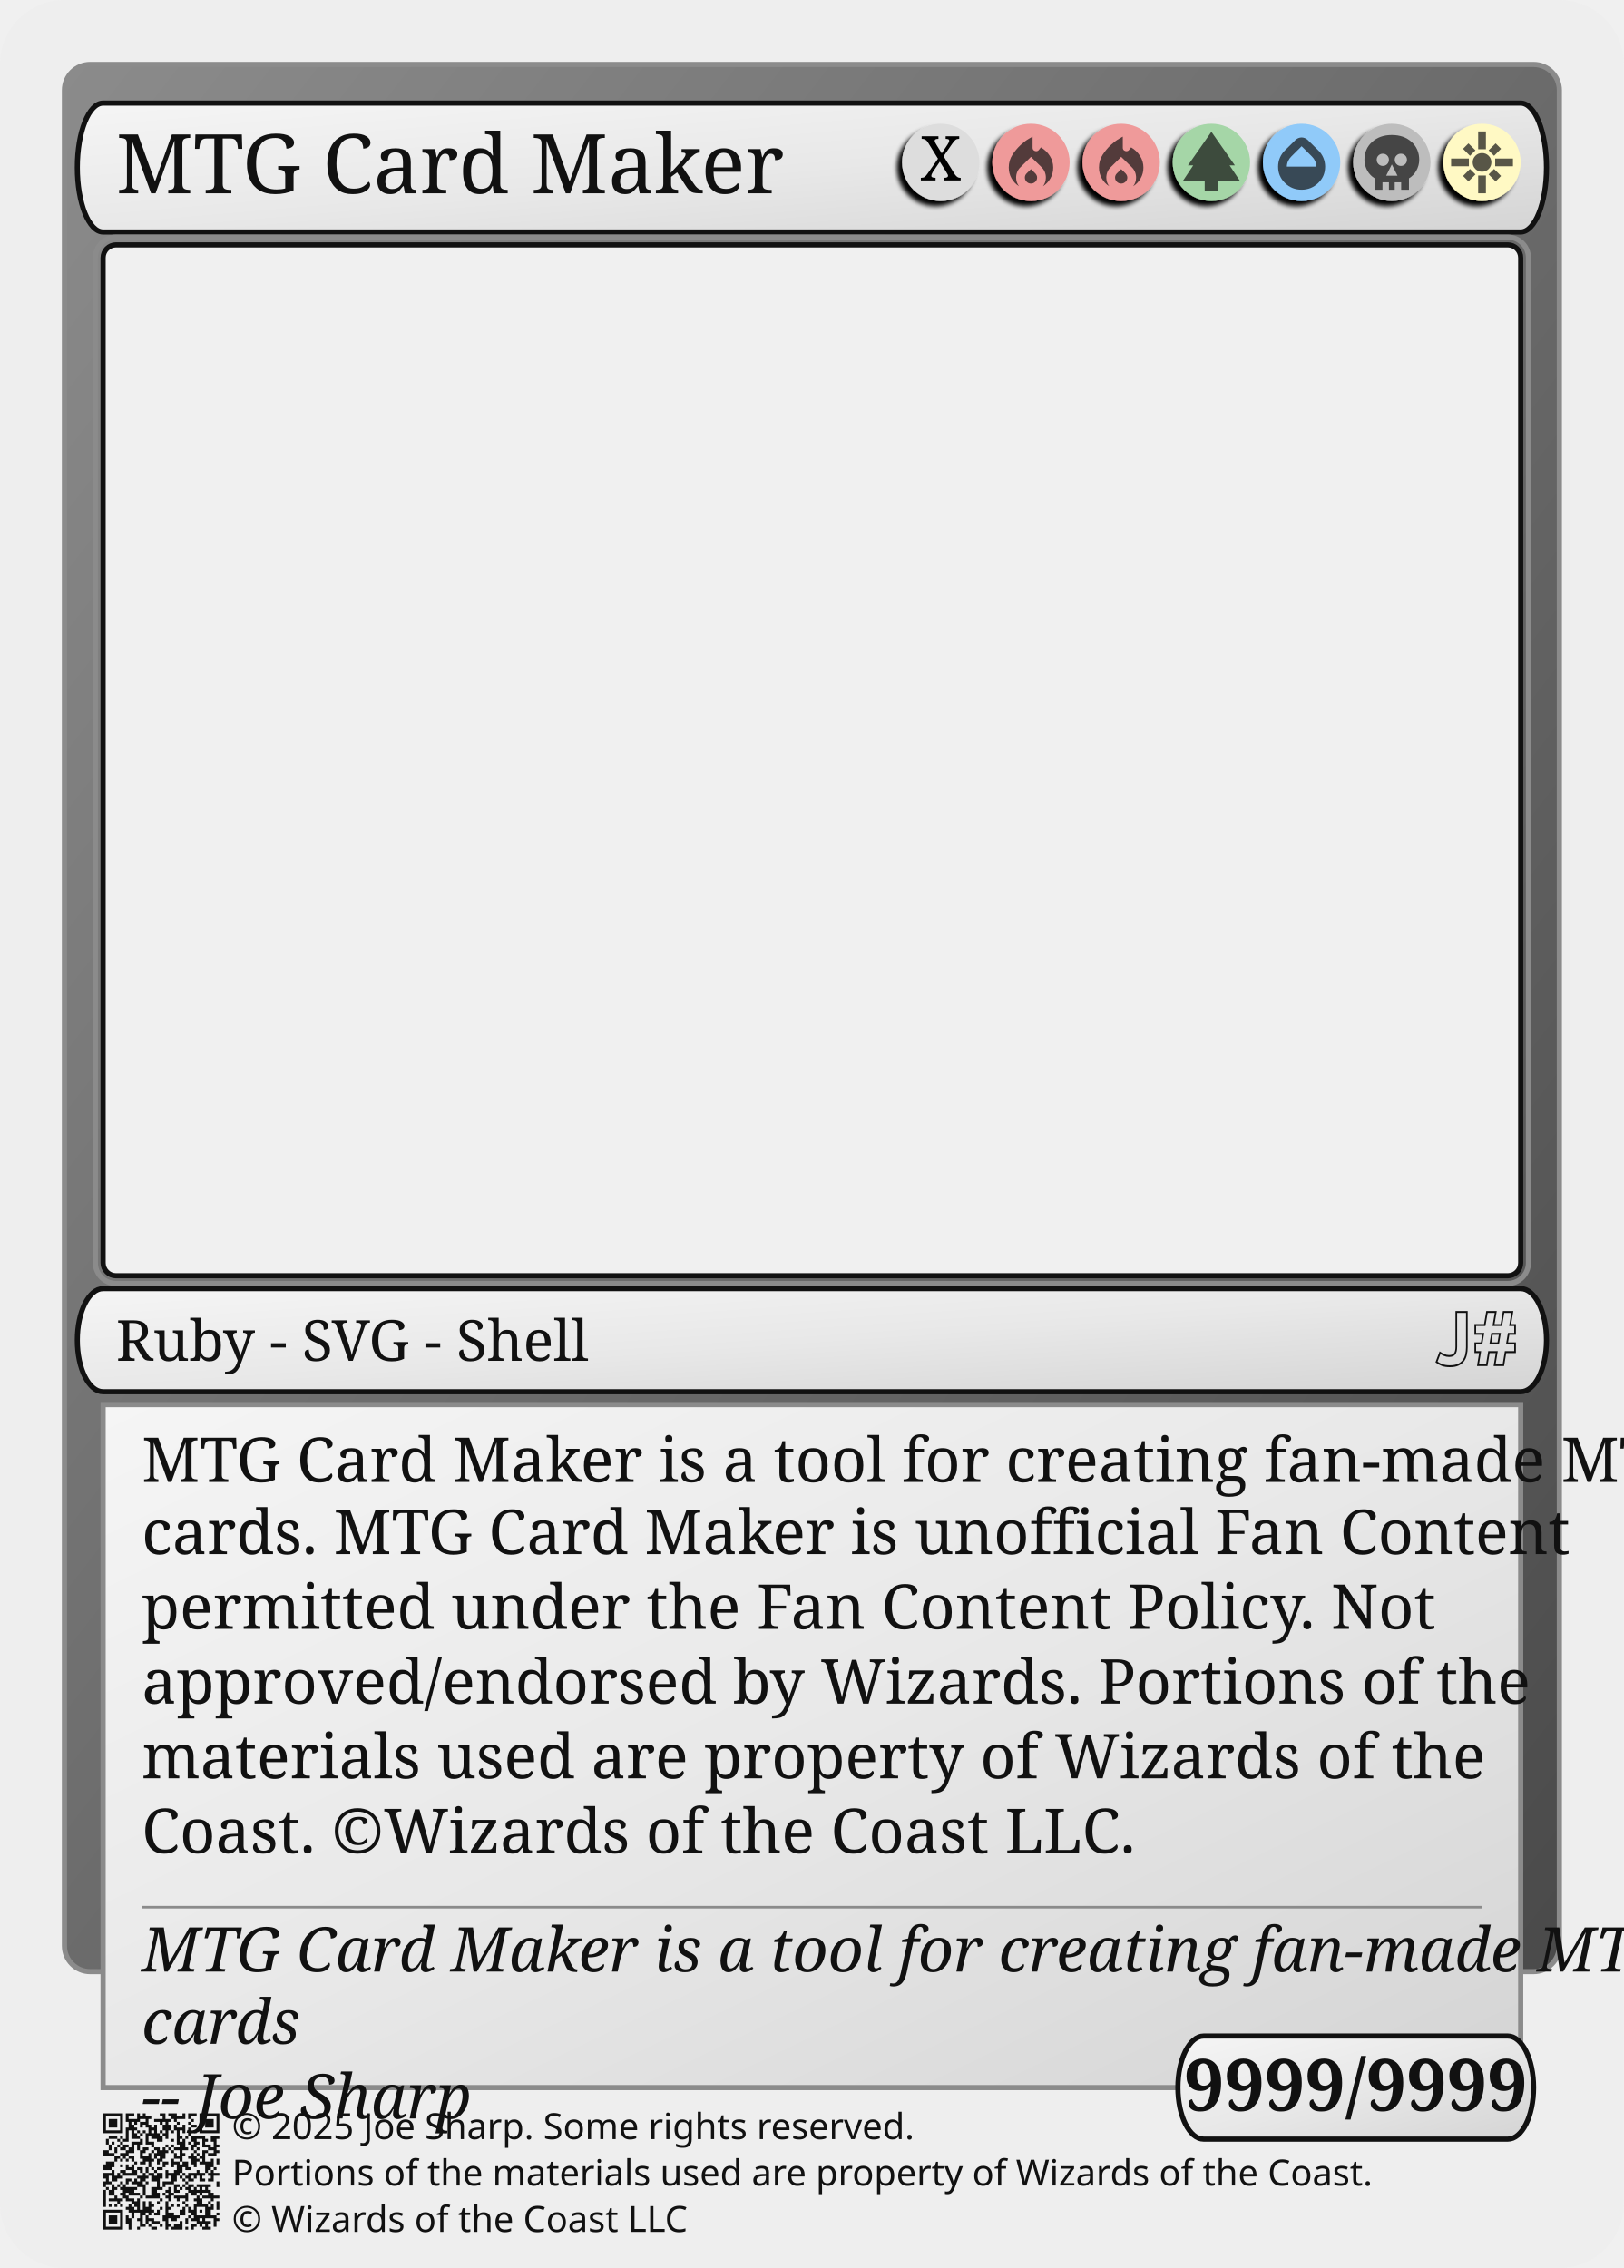
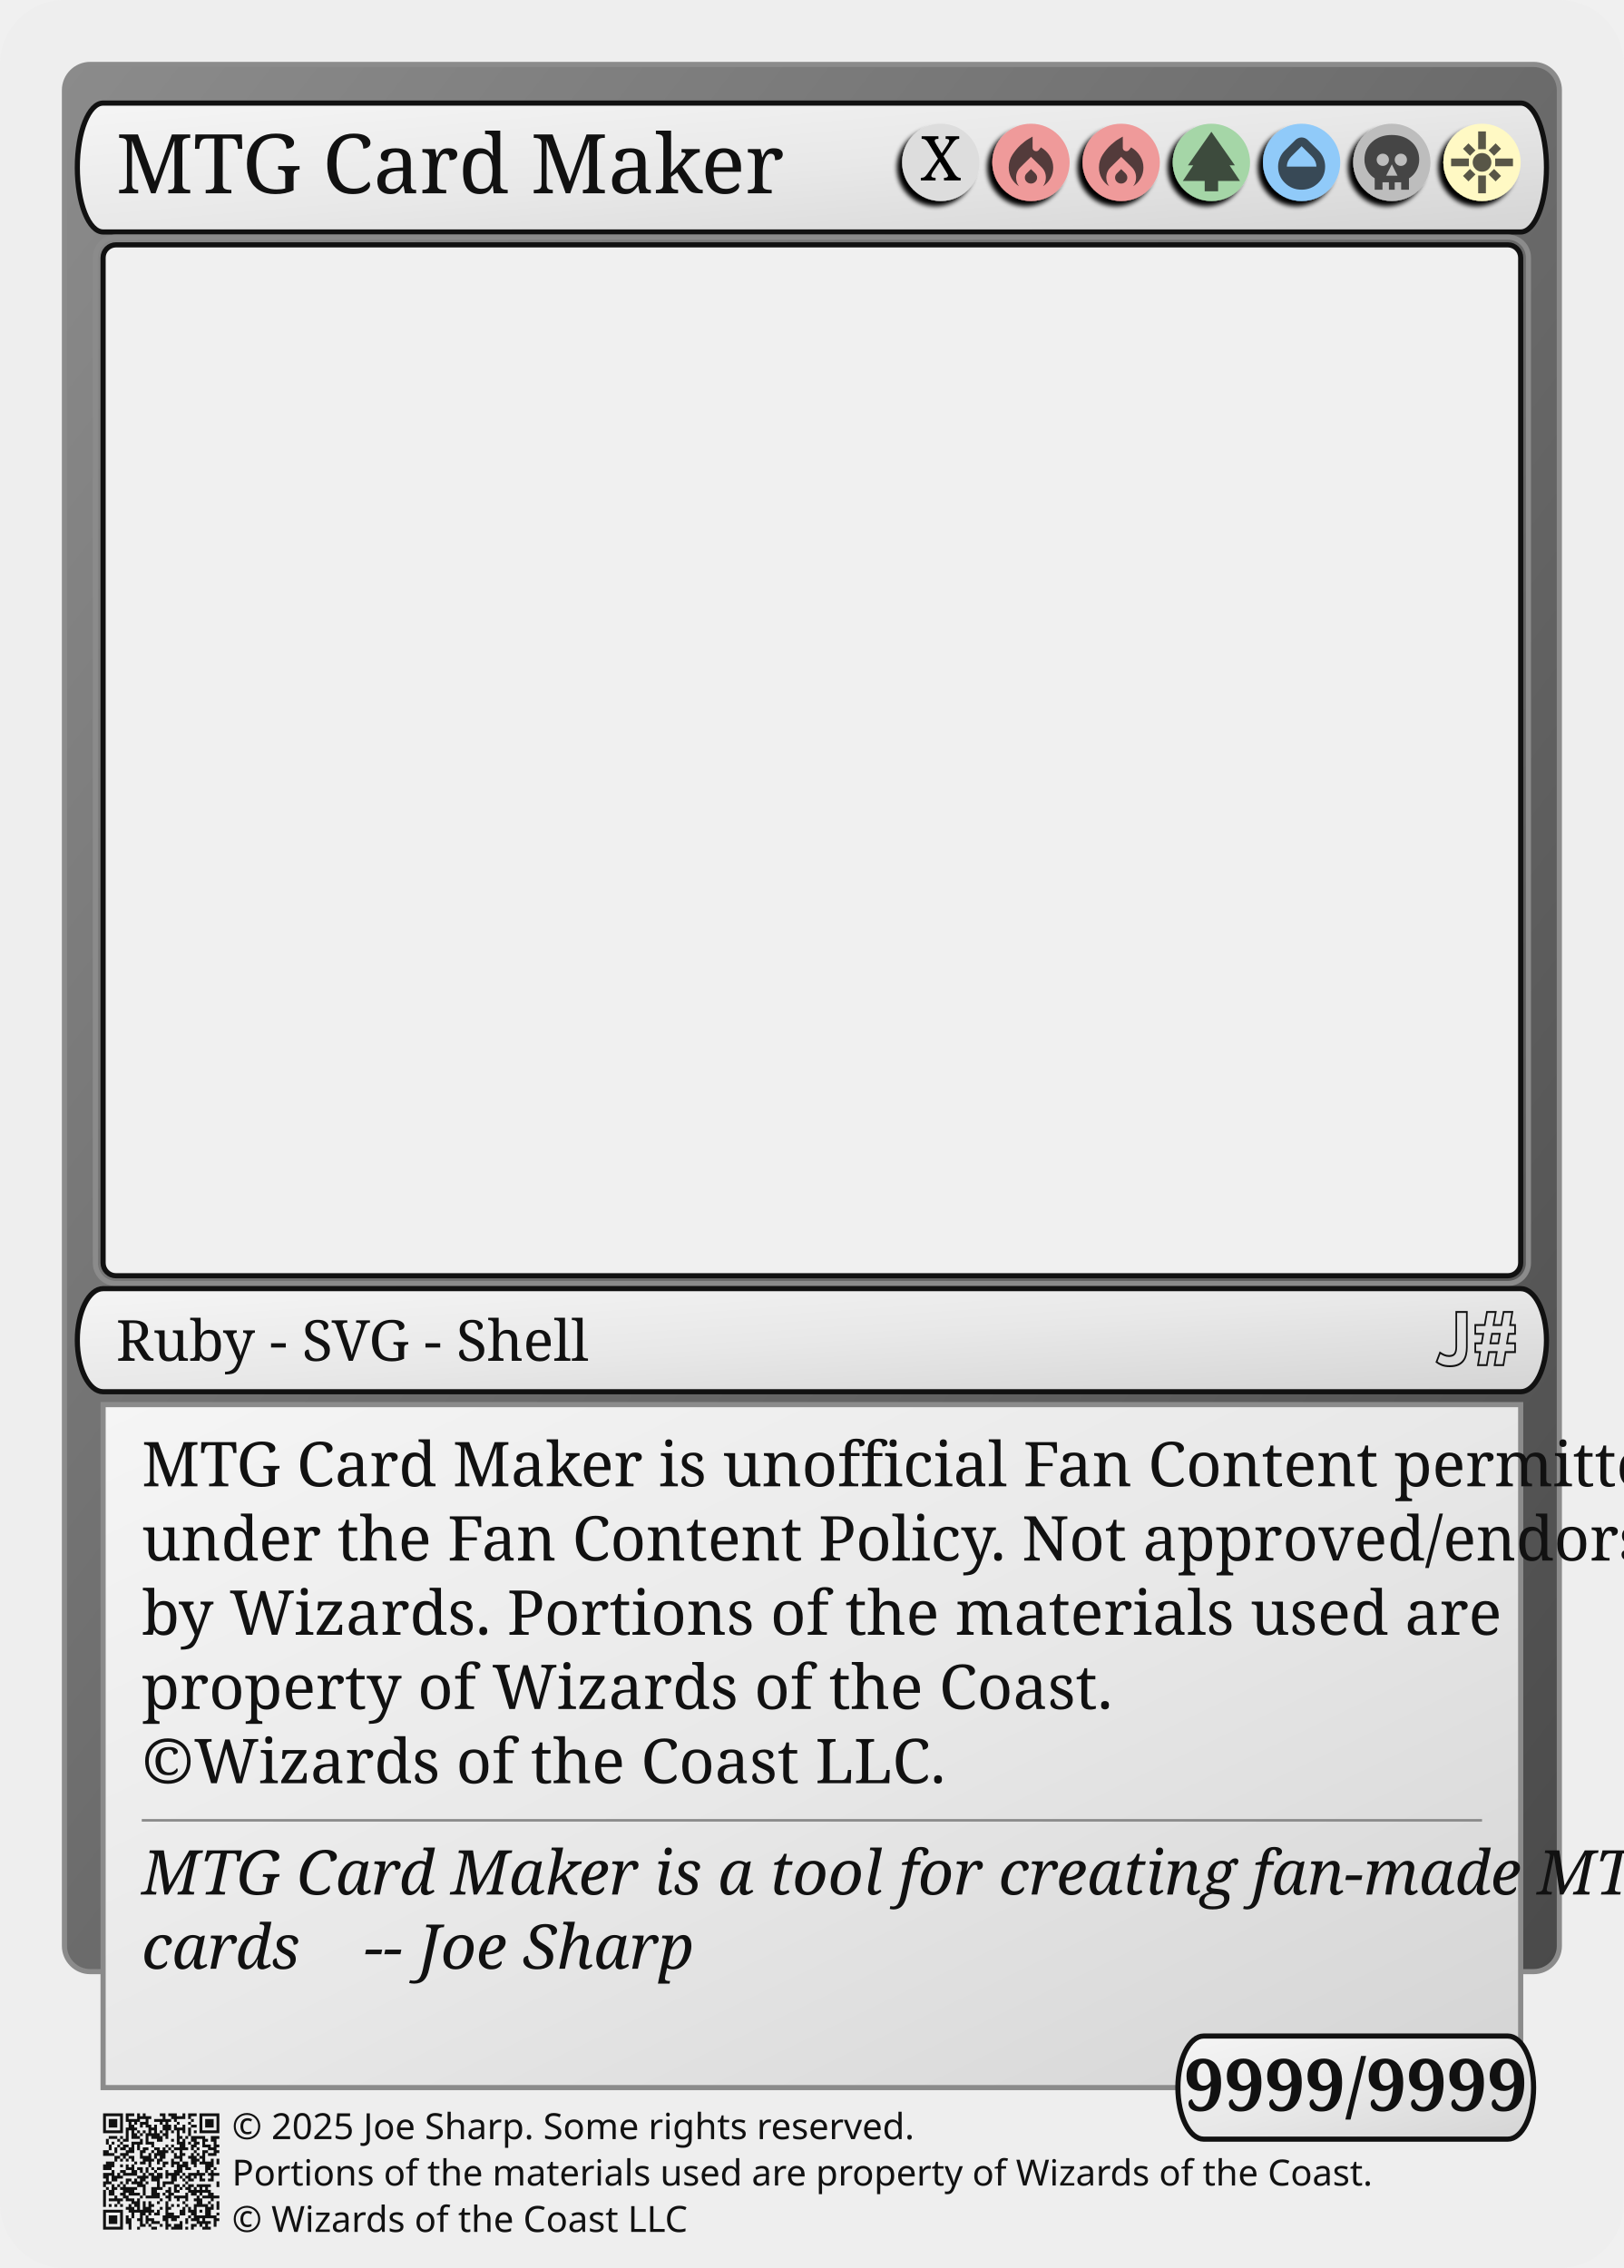
<svg xmlns="http://www.w3.org/2000/svg" width="630" height="880">
  <style>
@font-face {
  font-family: 'Goudy Mediaeval DemiBold';
  src: url('fonts/Goudy Mediaeval DemiBold.ttf') format('truetype');
  font-weight: normal;
  font-style: normal;
}

</style>
  <style>
/* Font Classes */
.card-name {
  font-family: 'Goudy Mediaeval DemiBold', serif;
  font-weight: normal;
  font-style: normal;
}

.card-type {
  font-family: 'Goudy Mediaeval DemiBold', serif;
  font-weight: normal;
  font-style: normal;
}

.card-rules-text {
  font-family: serif;
  font-weight: normal;
  font-style: normal;
}

.card-flavor-text {
  font-family: serif;
  font-weight: normal;
  font-style: italic;
}

.card-power-toughness {
  font-family: serif;
  font-weight: bold;
  font-style: normal;
}

.card-copyright {
  font-family: sans-serif;
  font-weight: normal;
  font-style: normal;
}

.mana-cost-text {
  font-family: serif;
  font-weight: normal;
  font-style: normal;
}

.mana-cost-text-large {
  font-family: serif;
  font-weight: semibold;
  font-style: normal;
}

</style>
  <defs>
    <mask id="artWindowMask">
      <rect x="0" y="0" width="100%" height="100%" fill="#FFF" />
      <rect x="40" y="95" width="550" height="400" fill="#000" rx="5" ry="5" />
    </mask>
  </defs>
  <rect x="0" y="0" width="630" height="880" fill="#EEE" rx="25" ry="25" mask="url(#artWindowMask)" />
  <path fill="#111" transform="translate(40,820) scale(1.1)" d="M0 0h7v7h-7zM8 0h3v1h-2v1h3v-2h1v1h1v-1h1v1h2v1h-1v2h1v1h1v-1h1v3h1v-1h1v-2h-1v-1h-2v-1h3v-1h-1v-1h2v2h2v-1h-1v-1h3v1h2v-1h1v2h-3v1h-1v-1h-1v1h-1v1h1v2h-1v3h-1v-1h-1v-1h-1v1h1v2h-2v-1h-2v-1h-1v2h2v2h-1v-1h-2v-4h-1v-1h1v1h1v-2h-1v-1h-1v1h-1v-2h-1v1h-1v-1h-1v1h1v1h1v1h-1v1h1v-1h1v1h-1v1h1v-1h1v1h-1v1h-3v-3h-1v4h-2v-1h-1v-1h1v1h1v-4h1v-2h-1zM30 0h3v1h-2v1h-1zM34 0h7v7h-7zM1 1v5h5v-5zM35 1v5h5v-5zM2 2h3v3h-3zM13 2v1h2v-1zM31 2h1v1h-1zM36 2h3v3h-3zM21 3v1h1v-1zM26 3h1v1h-1zM30 3h1v1h-1zM25 4h1v1h2v-1h1v3h-1v-1h-1v2h1v1h-1v1h1v-1h1v-1h1v-3h1v-1h2v1h-2v3h-1v1h-1v3h1v1h-2v1h1v1h-1v2h-1v-1h-2v-2h-1v-1h-1v-1h-1v-1h1v1h1v-1h1v1h-1v1h1v-1h2v-1h-1v-5h-1zM17 6v1h1v-1zM21 6v1h1v-1zM24 6h1v1h-1zM32 6h1v1h-1zM2 8h3v1h-3zM31 8h5v1h1v1h-1v1h2v1h1v-2h-1v-2h3v1h-1v2h1v1h-1v1h1v1h-1v1h-3v-1h-1v3h2v-1h1v3h-1v1h-1v1h-1v-3h-2v-1h-1v2h-1v-1h-1v-2h-1v-1h1v-1h1v-1h-1v-2h-1v-1h1zM1 9h1v2h-1zM5 9h1v1h-1zM13 9h1v2h-1v2h-1v-2h-1v3h-2v1h-1v1h-1v-1h-1v-1h2v-1h-2v-1h-1v-1h1v-1h1v1h-1v1h1v-1h2v1h-1v1h1v-1h1v-2h3zM24 9h1v1h-1zM33 9v1h1v1h-1v1h-1v1h1v-1h1v1h-1v1h-1v1h1v-1h1v1h-1v1h1v-1h1v-2h2v-1h-2v-3zM3 10h1v1h-1zM31 10v1h1v-1zM2 11h1v2h-1zM4 12h1v2h-1zM14 12h2v1h-1v1h-1v1h2v-1h1v-1h1v-1h2v1h1v-1h1v1h1v1h-1v2h-1v1h-1v1h-1v-2h-1v-2h-1v2h1v1h-1v2h-1v-2h-1v1h-2v-1h1v-1h-1v-3h1zM0 13h2v1h2v1h-4zM18 13v1h1v-1zM25 13v1h1v1h1v-2zM37 13v1h2v-1zM4 15h2v1h-1v1h-1zM9 15h2v2h-1v-1h-1zM19 15v1h1v-1zM6 16h1v1h-1zM8 16h1v1h-1zM24 16h1v1h2v1h1v-1h2v2h1v1h-2v-1h-1v2h-1v1h-1v2h-1v1h-3v1h-1v-2h3v-2h-1v1h-1v-3h1v1h2v-1h1v-2h-1v1h-1zM34 16v1h1v-1zM40 16h1v2h-1zM1 17h3v2h-1v1h-3v-2h1zM11 17h1v1h-1zM21 17h2v1h-1v1h-1zM6 18h1v1h-1zM8 18h1v1h1v-1h1v2h1v-1h2v2h-1v-1h-1v2h-5v-1h-1v-1h2zM15 19h1v2h-1zM17 19h1v1h-1zM19 19h2v1h-2zM39 19h1v1h-1zM3 20h1v2h1v-1h1v1h1v1h-2v1h-2v-2h-1v2h1v1h-2v1h-1v-2h1v-1h-1v-2h3zM8 20v1h2v-1zM18 20h1v1h-1zM33 20h1v1h2v1h-1v1h1v1h-2v-2h-1v1h-1v-1h-1v1h1v1h-2v-1h-1v-1h-1v-1h1v1h1v-1h3zM38 20h1v1h2v1h-2v2h-2v-1h1v-1h-1v-1h1zM14 21h1v1h1v-1h2v1h1v-1h2v2h-1v3h1v1h-2v1h1v2h-5v-1h-1v-3h-2v-1h-2v-1h-1v1h-1v-2h2v1h1v-1h1v-1h2zM16 22v1h-1v1h-1v1h1v-1h1v1h-1v4h2v-3h2v-2h-2v-2zM27 22h1v1h-1zM12 23v1h1v-1zM28 23h1v1h-1zM6 24h1v1h-1zM29 24h1v1h-1zM40 24h1v2h-1zM3 25h1v1h1v-1h1v1h-1v1h-1v2h-2v-2h-1v-1h1v1h1zM7 25h1v1h4v1h-1v1h2v1h-4v-1h-1v1h1v1h2v1h1v-1h1v-1h1v1h-1v4h1v-3h1v2h1v-2h1v1h1v1h-1v1h1v1h-1v1h-1v-1h-1v1h-1v3h1v-3h1v1h2v1h2v1h-3v-1h-1v1h-1v1h-2v-2h-1v-1h1v-2h-2v2h-1v-2h-1v-1h-1v-1h1v-1h1v-1h-2v-1h-1v-1h-1v-1h1v-1h-1v-1h1zM25 25h2v1h-1v1h1v-1h1v-1h1v1h-1v1h-1v1h-2zM30 25h2v1h-1v1h1v-1h1v-1h5v1h-1v1h1v1h1v1h2v1h-2v1h-1v-1h-3v-1h-1v-1h-1v1h-2v-1h-1v-1h-1v-1h1zM23 26h1v2h1v1h-1v2h-1v-1h-1v-1h-1v-1h1v-1h1zM33 26v1h1v-1zM35 26v1h1v-1zM0 27h1v6h-1zM22 28v1h1v-1zM29 28h1v3h-1v-1h-2v1h-1v-1h-1v-1h4zM35 28v1h2v-1zM4 29h1v1h2v1h-1v1h-1v-1h-3v-1h2zM33 29h1v1h1v2h2v-1h1v1h-1v1h1v-1h1v2h-1v2h2v-1h1v1h-1v1h1v1h-1v2h-1v-3h-3v1h2v1h-1v1h1v1h-3v-1h-1v-1h-1v-1h-2v-1h-1v-1h1v-1h-1v-2h-1v-1h-1v-1h1v1h1v1h1v1h1v-2h1v-1h-1v-1h1zM20 30h1v1h-1zM19 31h1v1h-1zM22 31h1v2h1v-1h1v1h-1v1h-1v1h2v1h2v-2h1v-1h1v3h-2v1h-1v1h-2v-1h-1v2h1v1h-1v1h-1v-3h-1v-2h1zM40 31h1v3h-1zM2 32h1v1h-1zM4 32h1v1h-1zM6 32h1v1h-1zM10 32v1h1v-1zM26 32h1v1h-1zM11 33v1h1v-1zM20 33h1v1h-1zM33 33v3h3v-3zM0 34h7v7h-7zM19 34h1v2h-2v-1h1zM34 34h1v1h-1zM1 35v5h5v-5zM2 36h3v3h-3zM8 36h1v1h1v4h-1v-2h-1zM31 36v1h1v-1zM29 37h1v2h-1zM34 37v1h1v-1zM27 38h1v3h-4v-1h1v-1h2zM16 39h1v1h-1zM20 39h1v1h-1zM31 39h2v1h-1v1h-1zM35 39v1h1v-1zM12 40h1v1h-1zM17 40h2v1h-2zM29 40h1v1h-1z" />
  <text x="90" y="830" fill="#111" font-size="14" text-anchor="start" class="card-copyright">
© 2025 Joe Sharp. Some rights reserved.
</text>
  <text x="90" y="848" fill="#111" font-size="14" text-anchor="start" class="card-copyright">
Portions of the materials used are property of Wizards of the Coast.
</text>
  <text x="90" y="866" fill="#111" font-size="14" text-anchor="start" class="card-copyright">
© Wizards of the Coast LLC
</text>
  <defs>
    <linearGradient id="colorless_card_gradient" x1="0%" y1="0%" x2="100%" y2="100%">
      <stop offset="0%" stop-color="#3D3D3D" />
      <stop offset="50%" stop-color="#111" />
      <stop offset="100%" stop-color="#1A1A1A" />
    </linearGradient>
    <linearGradient id="colorless_frame_gradient" x1="0%" y1="0%" x2="100%" y2="100%">
      <stop offset="0%" stop-color="#8B8B8B" />
      <stop offset="50%" stop-color="#6B6B6B" />
      <stop offset="100%" stop-color="#4A4A4A" />
    </linearGradient>
    <linearGradient id="colorless_name_gradient" x1="0%" y1="0%" x2="100%" y2="100%">
      <stop offset="0%" stop-color="#F5F5F5" />
      <stop offset="50%" stop-color="#E8E8E8" />
      <stop offset="100%" stop-color="#D4D4D4" />
    </linearGradient>
    <linearGradient id="colorless_text_box_gradient" x1="0%" y1="0%" x2="100%" y2="100%">
      <stop offset="0%" stop-color="#F5F5F5" />
      <stop offset="50%" stop-color="#E8E8E8" />
      <stop offset="100%" stop-color="#D4D4D4" />
    </linearGradient>
    <linearGradient id="colorless_metallic_highlight_gradient" x1="0%" y1="0%" x2="100%" y2="100%">
      <stop offset="0%" stop-color="#8B8B8B" stop-opacity="0.6" />
      <stop offset="20%" stop-color="#E0E0E0" stop-opacity="0.9" />
      <stop offset="38%" stop-color="#FFFFFF" stop-opacity="1.0" />
      <stop offset="42%" stop-color="#E0E0E0" stop-opacity="0.7" />
      <stop offset="62%" stop-color="#8B8B8B" stop-opacity="0.5" />
      <stop offset="73%" stop-color="#FFFFFF" stop-opacity="0.8" />
      <stop offset="80%" stop-color="#E0E0E0" stop-opacity="0.6" />
      <stop offset="100%" stop-color="#8B8B8B" stop-opacity="0.4" />
    </linearGradient>
    <radialGradient id="colorless_metallic_shadow_gradient" cx="50%" cy="50%" r="70%">
      <stop offset="0%" stop-color="#B0B0B0" stop-opacity="0.3" />
      <stop offset="50%" stop-color="#8B8B8B" stop-opacity="0.5" />
      <stop offset="100%" stop-color="#6B6B6B" stop-opacity="0.7" />
    </radialGradient>
    <pattern id="colorless_metallic_pattern" x="0" y="0" width="20" height="20" patternUnits="userSpaceOnUse">
      <line x1="0" y1="0" x2="20" y2="20" stroke="#F5F5F5" stroke-width="0.5" opacity="0.3" />
      <line x1="20" y1="0" x2="0" y2="20" stroke="#B0B0B0" stroke-width="0.5" opacity="0.2" />
      <circle cx="5" cy="5" r="0.5" fill="#F5F5F5" opacity="0.6" />
      <circle cx="15" cy="15" r="0.5" fill="#F5F5F5" opacity="0.6" />
      <circle cx="10" cy="10" r="0.3" fill="#B0B0B0" opacity="0.4" />
    </pattern>
  </defs>
  <rect x="25" y="25" width="580" height="740" fill="url(#colorless_frame_gradient)" stroke="#8B8B8B" stroke-width="2" rx="10" ry="10" mask="url(#artWindowMask)" />
  <defs>
    <linearGradient id="colorless_card_gradient" x1="0%" y1="0%" x2="100%" y2="100%">
      <stop offset="0%" stop-color="#3D3D3D" />
      <stop offset="50%" stop-color="#111" />
      <stop offset="100%" stop-color="#1A1A1A" />
    </linearGradient>
    <linearGradient id="colorless_frame_gradient" x1="0%" y1="0%" x2="100%" y2="100%">
      <stop offset="0%" stop-color="#8B8B8B" />
      <stop offset="50%" stop-color="#6B6B6B" />
      <stop offset="100%" stop-color="#4A4A4A" />
    </linearGradient>
    <linearGradient id="colorless_name_gradient" x1="0%" y1="0%" x2="100%" y2="100%">
      <stop offset="0%" stop-color="#F5F5F5" />
      <stop offset="50%" stop-color="#E8E8E8" />
      <stop offset="100%" stop-color="#D4D4D4" />
    </linearGradient>
    <linearGradient id="colorless_text_box_gradient" x1="0%" y1="0%" x2="100%" y2="100%">
      <stop offset="0%" stop-color="#F5F5F5" />
      <stop offset="50%" stop-color="#E8E8E8" />
      <stop offset="100%" stop-color="#D4D4D4" />
    </linearGradient>
    <linearGradient id="colorless_metallic_highlight_gradient" x1="0%" y1="0%" x2="100%" y2="100%">
      <stop offset="0%" stop-color="#8B8B8B" stop-opacity="0.6" />
      <stop offset="20%" stop-color="#E0E0E0" stop-opacity="0.9" />
      <stop offset="38%" stop-color="#FFFFFF" stop-opacity="1.0" />
      <stop offset="42%" stop-color="#E0E0E0" stop-opacity="0.7" />
      <stop offset="62%" stop-color="#8B8B8B" stop-opacity="0.5" />
      <stop offset="73%" stop-color="#FFFFFF" stop-opacity="0.8" />
      <stop offset="80%" stop-color="#E0E0E0" stop-opacity="0.6" />
      <stop offset="100%" stop-color="#8B8B8B" stop-opacity="0.4" />
    </linearGradient>
    <radialGradient id="colorless_metallic_shadow_gradient" cx="50%" cy="50%" r="70%">
      <stop offset="0%" stop-color="#B0B0B0" stop-opacity="0.3" />
      <stop offset="50%" stop-color="#8B8B8B" stop-opacity="0.5" />
      <stop offset="100%" stop-color="#6B6B6B" stop-opacity="0.7" />
    </radialGradient>
    <pattern id="colorless_metallic_pattern" x="0" y="0" width="20" height="20" patternUnits="userSpaceOnUse">
      <line x1="0" y1="0" x2="20" y2="20" stroke="#F5F5F5" stroke-width="0.5" opacity="0.3" />
      <line x1="20" y1="0" x2="0" y2="20" stroke="#B0B0B0" stroke-width="0.5" opacity="0.2" />
      <circle cx="5" cy="5" r="0.5" fill="#F5F5F5" opacity="0.6" />
      <circle cx="15" cy="15" r="0.5" fill="#F5F5F5" opacity="0.6" />
      <circle cx="10" cy="10" r="0.3" fill="#B0B0B0" opacity="0.4" />
    </pattern>
  </defs>
  <g>
    <rect x="30" y="40" width="570" height="50" fill="url(#colorless_name_gradient)" stroke="#111" stroke-width="2" rx="10" ry="25" mask="url(#)" />
    <text x="45" y="75" fill="#111" font-size="32" class="card-name">
MTG Card Maker
</text>
    <g transform="translate(365, 63)">
      <defs>
        <filter id="mana-cost-drop-shadow" x="-50%" y="-50%" width="200%" height="200%">
          <feDropShadow dx="-2" dy="2" stdDeviation="1" flood-color="black" flood-opacity="1.0" />
        </filter>
      </defs>
      <g filter="url(#mana-cost-drop-shadow)">
        <circle cx="0" cy="0" r="15" fill="#DDD" />
        <text x="0" y="7" fill="#000" text-anchor="middle" font-weight="normal" font-size="24" font-family="serif">X</text>
        <circle cx="35" cy="0" r="15" fill="#EF9A9A" />
        <g transform="translate(23, -12)" opacity="0.7">
          <svg height="24px" viewBox="0 -960 960 960" width="24px" fill="#111">
            <path d="M135-399.89Q135-511 193-599.5q58-88.5 126.77-151.17 68.78-62.67 127-96L505-880v172q0 25.74 17.25 40.37Q539.49-653 560.78-653q11.22 0 22.23-4.7T603-674l31-39q87 51 139 134t52 178.52q0 92.88-43.5 169.18Q738-155 666-110q22.19-27.84 33.6-61.77Q711-205.71 711-243.5q0-47.5-16.98-88.49-16.99-41-50.56-73.9L480-566 318-406q-34 32-51.5 73.54-17.5 41.54-17.5 88.73 0 37.73 11.4 71.77Q271.81-137.93 294-110q-72-45-115.5-121.45Q135-307.89 135-399.89ZM480-375l67.67 66.42Q561-294 568-277.86q7 16.13 7 33.86 0 38.3-28.44 65.65Q518.11-151 479.76-151q-38.34 0-66.55-27.35Q385-205.7 385-244q0-19 6.93-34.83Q398.86-294.67 412-308l68-67Z" />
          </svg>
        </g>
        <circle cx="70" cy="0" r="15" fill="#EF9A9A" />
        <g transform="translate(58, -12)" opacity="0.7">
          <svg height="24px" viewBox="0 -960 960 960" width="24px" fill="#111">
            <path d="M135-399.89Q135-511 193-599.5q58-88.5 126.77-151.17 68.78-62.67 127-96L505-880v172q0 25.74 17.25 40.37Q539.49-653 560.78-653q11.22 0 22.23-4.7T603-674l31-39q87 51 139 134t52 178.52q0 92.88-43.5 169.18Q738-155 666-110q22.19-27.84 33.6-61.77Q711-205.71 711-243.5q0-47.5-16.98-88.49-16.99-41-50.56-73.9L480-566 318-406q-34 32-51.5 73.54-17.5 41.54-17.5 88.73 0 37.73 11.4 71.77Q271.81-137.93 294-110q-72-45-115.5-121.45Q135-307.89 135-399.89ZM480-375l67.67 66.42Q561-294 568-277.86q7 16.13 7 33.86 0 38.3-28.44 65.65Q518.11-151 479.76-151q-38.34 0-66.55-27.35Q385-205.7 385-244q0-19 6.93-34.83Q398.86-294.67 412-308l68-67Z" />
          </svg>
        </g>
        <circle cx="105" cy="0" r="15" fill="#A5D6A7" />
        <g transform="translate(93, -12)" opacity="0.7">
          <svg height="24px" viewBox="0 -960 960 960" width="24px" fill="#111">
            <path d="M584-31H376v-161H37l161-242h-82l364-521 364 521h-82l161 242H584v161Z" />
          </svg>
        </g>
        <circle cx="140" cy="0" r="15" fill="#90CAF9" />
        <g transform="translate(128, -12)" opacity="0.7">
          <svg height="24px" viewBox="0 -960 960 960" width="24px" fill="#111">
            <path d="M479-56q-150 0-257-104T115-414q0-71.79 28-137.89Q171-618 223-668l162-160q20-19 44.74-29 24.74-10 50.26-10t50.26 10Q555-847 575-828l162 160q52 50 80 116.11 28 66.1 28 137.89 0 150-107.5 254T479-56ZM251-414h458q0-44-18.5-85t-49.67-71.56L480-731 319.17-570.56Q288-540 269.5-498.93 251-457.86 251-414Z" />
          </svg>
        </g>
        <circle cx="175" cy="0" r="15" fill="#BDBDBD" />
        <g transform="translate(163, -12)" opacity="0.7">
          <svg height="24px" viewBox="0 -960 960 960" width="24px" fill="#111">
            <path d="M392-273h176l-88-176-88 176Zm-51.79-152q40.15 0 67.47-27.97T435-520.21q0-40.15-27.53-67.47T340.29-615q-39.65 0-67.47 27.53T245-520.29q0 39.65 27.97 67.47T340.21-425Zm280 0q40.15 0 67.47-27.97T715-520.21q0-40.15-27.53-67.47T620.29-615q-39.65 0-67.47 27.53T525-520.29q0 39.65 27.97 67.47T620.21-425ZM214-55v-178q-33-19-62-48.5t-50.5-67q-21.5-37.5-34-81T55-519.73Q55-690 174.09-797.5 293.19-905 480.33-905q187.15 0 305.91 107.5Q905-690 905-519.73q0 46.73-12.5 90.23-12.5 43.5-34 81t-50.5 67q-29 29.5-62 48.68V-55H625v-116H525v116h-90v-116H335v116H214Z" />
          </svg>
        </g>
        <circle cx="210" cy="0" r="15" fill="#FFF9C4" />
        <g transform="translate(198, -12)" opacity="0.7">
          <svg height="24px" viewBox="0 -960 960 960" width="24px" fill="#111">
            <path d="M-6-420v-120h282v120H-6Zm299-162L185-691l84-84 109 108-85 85Zm127-102v-282h120v282H420Zm247 102-85-85 109-108 84 84-108 109Zm17 162v-120h282v120H684Zm-203.71 85Q420-335 377.5-377.21q-42.5-42.2-42.5-102.5 0-60.29 42.21-102.79 42.2-42.5 102.5-42.5 60.29 0 102.79 42.21 42.5 42.2 42.5 102.5 0 60.29-42.21 102.79-42.2 42.5-102.5 42.5ZM691-185 582-293l85-85 108 109-84 84Zm-422 0-84-84 108-109 85 85-109 108ZM420 6v-282h120V6H420Z" />
          </svg>
        </g>
      </g>
    </g>
  </g>
  <g>
    <rect x="37" y="92" width="556" height="406" fill="none" stroke="#8B8B8B" stroke-width="2" rx="8" ry="8" />
    <rect x="40" y="95" width="550" height="400" fill="none" stroke="#111" stroke-width="2" rx="5" ry="5" />
  </g>
  <defs>
    <linearGradient id="colorless_card_gradient" x1="0%" y1="0%" x2="100%" y2="100%">
      <stop offset="0%" stop-color="#3D3D3D" />
      <stop offset="50%" stop-color="#111" />
      <stop offset="100%" stop-color="#1A1A1A" />
    </linearGradient>
    <linearGradient id="colorless_frame_gradient" x1="0%" y1="0%" x2="100%" y2="100%">
      <stop offset="0%" stop-color="#8B8B8B" />
      <stop offset="50%" stop-color="#6B6B6B" />
      <stop offset="100%" stop-color="#4A4A4A" />
    </linearGradient>
    <linearGradient id="colorless_name_gradient" x1="0%" y1="0%" x2="100%" y2="100%">
      <stop offset="0%" stop-color="#F5F5F5" />
      <stop offset="50%" stop-color="#E8E8E8" />
      <stop offset="100%" stop-color="#D4D4D4" />
    </linearGradient>
    <linearGradient id="colorless_text_box_gradient" x1="0%" y1="0%" x2="100%" y2="100%">
      <stop offset="0%" stop-color="#F5F5F5" />
      <stop offset="50%" stop-color="#E8E8E8" />
      <stop offset="100%" stop-color="#D4D4D4" />
    </linearGradient>
    <linearGradient id="colorless_metallic_highlight_gradient" x1="0%" y1="0%" x2="100%" y2="100%">
      <stop offset="0%" stop-color="#8B8B8B" stop-opacity="0.6" />
      <stop offset="20%" stop-color="#E0E0E0" stop-opacity="0.9" />
      <stop offset="38%" stop-color="#FFFFFF" stop-opacity="1.0" />
      <stop offset="42%" stop-color="#E0E0E0" stop-opacity="0.7" />
      <stop offset="62%" stop-color="#8B8B8B" stop-opacity="0.5" />
      <stop offset="73%" stop-color="#FFFFFF" stop-opacity="0.8" />
      <stop offset="80%" stop-color="#E0E0E0" stop-opacity="0.6" />
      <stop offset="100%" stop-color="#8B8B8B" stop-opacity="0.4" />
    </linearGradient>
    <radialGradient id="colorless_metallic_shadow_gradient" cx="50%" cy="50%" r="70%">
      <stop offset="0%" stop-color="#B0B0B0" stop-opacity="0.3" />
      <stop offset="50%" stop-color="#8B8B8B" stop-opacity="0.5" />
      <stop offset="100%" stop-color="#6B6B6B" stop-opacity="0.7" />
    </radialGradient>
    <pattern id="colorless_metallic_pattern" x="0" y="0" width="20" height="20" patternUnits="userSpaceOnUse">
      <line x1="0" y1="0" x2="20" y2="20" stroke="#F5F5F5" stroke-width="0.5" opacity="0.3" />
      <line x1="20" y1="0" x2="0" y2="20" stroke="#B0B0B0" stroke-width="0.5" opacity="0.2" />
      <circle cx="5" cy="5" r="0.5" fill="#F5F5F5" opacity="0.6" />
      <circle cx="15" cy="15" r="0.5" fill="#F5F5F5" opacity="0.6" />
      <circle cx="10" cy="10" r="0.3" fill="#B0B0B0" opacity="0.4" />
    </pattern>
  </defs>
  <g>
    <rect x="30" y="500" width="570" height="40" fill="url(#colorless_name_gradient)" stroke="#111" stroke-width="2" rx="10" ry="25" />
    <text x="45" y="528" fill="#111" font-size="22" class="card-type">
Ruby - SVG - Shell
</text>
    <path stroke-width="3" d="m 56.073,76.492 q 0,6.193 -1.457,11.657 -1.336,5.464 -4.857,9.593 -3.4,4.007 -9.35,6.436 -5.828,2.307 -14.814,2.307 -8.257,0 -14.207,-1.943 -5.95,-2.064 -9.836,-4.736 L 7.867,85.114 q 3.521,2.064 7.528,3.643 4.007,1.579 8.743,1.579 6.921,0 9.957,-3.4 Q 37.131,83.535 37.131,75.521 V 20.636 H 56.073 Z M 104.037,41.278 h 14.086 l 4.007,-20.643 h 15.786 l -4.007,20.643 h 8.864 v 13.964 h -11.536 l -2.914,14.936 h 14.45 V 84.142 H 125.651 l -3.886,20.643 H 105.98 L 109.865,84.142 H 95.78 l -3.886,20.643 H 76.109 L 79.994,84.142 H 71.252 V 70.178 H 82.666 L 85.58,55.243 H 71.252 V 41.278 h 17 l 4.007,-20.643 h 15.786 z m -5.586,28.9 h 14.086 l 2.914,-14.936 H 101.365 Z" fill="none" stroke="#111" transform="translate(557,504) scale(0.23) scale(0.9383906,1.065654)" aria-label="J#" />
  </g>
  <defs>
    <linearGradient id="colorless_card_gradient" x1="0%" y1="0%" x2="100%" y2="100%">
      <stop offset="0%" stop-color="#3D3D3D" />
      <stop offset="50%" stop-color="#111" />
      <stop offset="100%" stop-color="#1A1A1A" />
    </linearGradient>
    <linearGradient id="colorless_frame_gradient" x1="0%" y1="0%" x2="100%" y2="100%">
      <stop offset="0%" stop-color="#8B8B8B" />
      <stop offset="50%" stop-color="#6B6B6B" />
      <stop offset="100%" stop-color="#4A4A4A" />
    </linearGradient>
    <linearGradient id="colorless_name_gradient" x1="0%" y1="0%" x2="100%" y2="100%">
      <stop offset="0%" stop-color="#F5F5F5" />
      <stop offset="50%" stop-color="#E8E8E8" />
      <stop offset="100%" stop-color="#D4D4D4" />
    </linearGradient>
    <linearGradient id="colorless_text_box_gradient" x1="0%" y1="0%" x2="100%" y2="100%">
      <stop offset="0%" stop-color="#F5F5F5" />
      <stop offset="50%" stop-color="#E8E8E8" />
      <stop offset="100%" stop-color="#D4D4D4" />
    </linearGradient>
    <linearGradient id="colorless_metallic_highlight_gradient" x1="0%" y1="0%" x2="100%" y2="100%">
      <stop offset="0%" stop-color="#8B8B8B" stop-opacity="0.6" />
      <stop offset="20%" stop-color="#E0E0E0" stop-opacity="0.9" />
      <stop offset="38%" stop-color="#FFFFFF" stop-opacity="1.0" />
      <stop offset="42%" stop-color="#E0E0E0" stop-opacity="0.7" />
      <stop offset="62%" stop-color="#8B8B8B" stop-opacity="0.5" />
      <stop offset="73%" stop-color="#FFFFFF" stop-opacity="0.8" />
      <stop offset="80%" stop-color="#E0E0E0" stop-opacity="0.6" />
      <stop offset="100%" stop-color="#8B8B8B" stop-opacity="0.4" />
    </linearGradient>
    <radialGradient id="colorless_metallic_shadow_gradient" cx="50%" cy="50%" r="70%">
      <stop offset="0%" stop-color="#B0B0B0" stop-opacity="0.3" />
      <stop offset="50%" stop-color="#8B8B8B" stop-opacity="0.5" />
      <stop offset="100%" stop-color="#6B6B6B" stop-opacity="0.7" />
    </radialGradient>
    <pattern id="colorless_metallic_pattern" x="0" y="0" width="20" height="20" patternUnits="userSpaceOnUse">
      <line x1="0" y1="0" x2="20" y2="20" stroke="#F5F5F5" stroke-width="0.5" opacity="0.3" />
      <line x1="20" y1="0" x2="0" y2="20" stroke="#B0B0B0" stroke-width="0.5" opacity="0.2" />
      <circle cx="5" cy="5" r="0.5" fill="#F5F5F5" opacity="0.6" />
      <circle cx="15" cy="15" r="0.5" fill="#F5F5F5" opacity="0.6" />
      <circle cx="10" cy="10" r="0.3" fill="#B0B0B0" opacity="0.4" />
    </pattern>
  </defs>
  <g>
    <rect x="40" y="545" width="550" height="265" fill="url(#colorless_text_box_gradient)" stroke="#8B8B8B" stroke-width="2" />
-     <text x="55" y="575" fill="#111" font-size="24" class="card-rules-text">
+     <line x1="55" y1="706.3" x2="575" y2="706.3" stroke="#8B8B8B" stroke-width="1" />
+     <text x="55" y="691.9" fill="#111" font-size="24" class="card-rules-text">
+ ©Wizards of the Coast LLC.
+ </text>
+     <text x="55" y="663.1" fill="#111" font-size="24" class="card-rules-text">
+ property of Wizards of the Coast.
+ </text>
+     <text x="55" y="634.3" fill="#111" font-size="24" class="card-rules-text">
+ by Wizards. Portions of the materials used are
+ </text>
+     <text x="55" y="605.5" fill="#111" font-size="24" class="card-rules-text">
+ under the Fan Content Policy. Not approved/endorsed
+ </text>
+     <text x="55" y="576.7" fill="#111" font-size="24" class="card-rules-text">
+ MTG Card Maker is unofficial Fan Content permitted
+ </text>
+     <text x="55" y="735.1" fill="#111" font-size="24" class="card-flavor-text">
MTG Card Maker is a tool for creating fan-made MTG
</text>
-     <text x="55" y="603" fill="#111" font-size="24" class="card-rules-text">
- cards. MTG Card Maker is unofficial Fan Content
- </text>
-     <text x="55" y="632" fill="#111" font-size="24" class="card-rules-text">
- permitted under the Fan Content Policy. Not
- </text>
-     <text x="55" y="661" fill="#111" font-size="24" class="card-rules-text">
- approved/endorsed by Wizards. Portions of the
- </text>
-     <text x="55" y="690" fill="#111" font-size="24" class="card-rules-text">
- materials used are property of Wizards of the
- </text>
-     <text x="55" y="719" fill="#111" font-size="24" class="card-rules-text">
- Coast. ©Wizards of the Coast LLC.
- </text>
-     <line x1="55" y1="740" x2="575" y2="740" stroke="#8B8B8B" stroke-width="1" />
-     <text x="55" y="765" fill="#111" font-size="24" class="card-flavor-text">
- MTG Card Maker is a tool for creating fan-made MTG
- </text>
-     <text x="55" y="793" fill="#111" font-size="24" class="card-flavor-text">
- cards
- </text>
-     <text x="55" y="822" fill="#111" font-size="24" class="card-flavor-text">
- -- Joe Sharp
+     <text x="55" y="763.9" fill="#111" font-size="24" class="card-flavor-text">
+ cards    -- Joe Sharp
</text>
  </g>
  <defs>
    <linearGradient id="colorless_card_gradient" x1="0%" y1="0%" x2="100%" y2="100%">
      <stop offset="0%" stop-color="#3D3D3D" />
      <stop offset="50%" stop-color="#111" />
      <stop offset="100%" stop-color="#1A1A1A" />
    </linearGradient>
    <linearGradient id="colorless_frame_gradient" x1="0%" y1="0%" x2="100%" y2="100%">
      <stop offset="0%" stop-color="#8B8B8B" />
      <stop offset="50%" stop-color="#6B6B6B" />
      <stop offset="100%" stop-color="#4A4A4A" />
    </linearGradient>
    <linearGradient id="colorless_name_gradient" x1="0%" y1="0%" x2="100%" y2="100%">
      <stop offset="0%" stop-color="#F5F5F5" />
      <stop offset="50%" stop-color="#E8E8E8" />
      <stop offset="100%" stop-color="#D4D4D4" />
    </linearGradient>
    <linearGradient id="colorless_text_box_gradient" x1="0%" y1="0%" x2="100%" y2="100%">
      <stop offset="0%" stop-color="#F5F5F5" />
      <stop offset="50%" stop-color="#E8E8E8" />
      <stop offset="100%" stop-color="#D4D4D4" />
    </linearGradient>
    <linearGradient id="colorless_metallic_highlight_gradient" x1="0%" y1="0%" x2="100%" y2="100%">
      <stop offset="0%" stop-color="#8B8B8B" stop-opacity="0.6" />
      <stop offset="20%" stop-color="#E0E0E0" stop-opacity="0.9" />
      <stop offset="38%" stop-color="#FFFFFF" stop-opacity="1.0" />
      <stop offset="42%" stop-color="#E0E0E0" stop-opacity="0.7" />
      <stop offset="62%" stop-color="#8B8B8B" stop-opacity="0.5" />
      <stop offset="73%" stop-color="#FFFFFF" stop-opacity="0.8" />
      <stop offset="80%" stop-color="#E0E0E0" stop-opacity="0.6" />
      <stop offset="100%" stop-color="#8B8B8B" stop-opacity="0.4" />
    </linearGradient>
    <radialGradient id="colorless_metallic_shadow_gradient" cx="50%" cy="50%" r="70%">
      <stop offset="0%" stop-color="#B0B0B0" stop-opacity="0.3" />
      <stop offset="50%" stop-color="#8B8B8B" stop-opacity="0.5" />
      <stop offset="100%" stop-color="#6B6B6B" stop-opacity="0.7" />
    </radialGradient>
    <pattern id="colorless_metallic_pattern" x="0" y="0" width="20" height="20" patternUnits="userSpaceOnUse">
      <line x1="0" y1="0" x2="20" y2="20" stroke="#F5F5F5" stroke-width="0.5" opacity="0.3" />
      <line x1="20" y1="0" x2="0" y2="20" stroke="#B0B0B0" stroke-width="0.5" opacity="0.2" />
      <circle cx="5" cy="5" r="0.5" fill="#F5F5F5" opacity="0.6" />
      <circle cx="15" cy="15" r="0.5" fill="#F5F5F5" opacity="0.6" />
      <circle cx="10" cy="10" r="0.3" fill="#B0B0B0" opacity="0.4" />
    </pattern>
  </defs>
  <g>
    <rect x="457" y="790" width="138" height="40" fill="url(#colorless_name_gradient)" stroke="#111" stroke-width="2" rx="10" ry="25" />
    <text x="526" y="819" fill="#111" font-size="28" text-anchor="middle" class="card-power-toughness">
9999/9999
</text>
  </g>
</svg>
